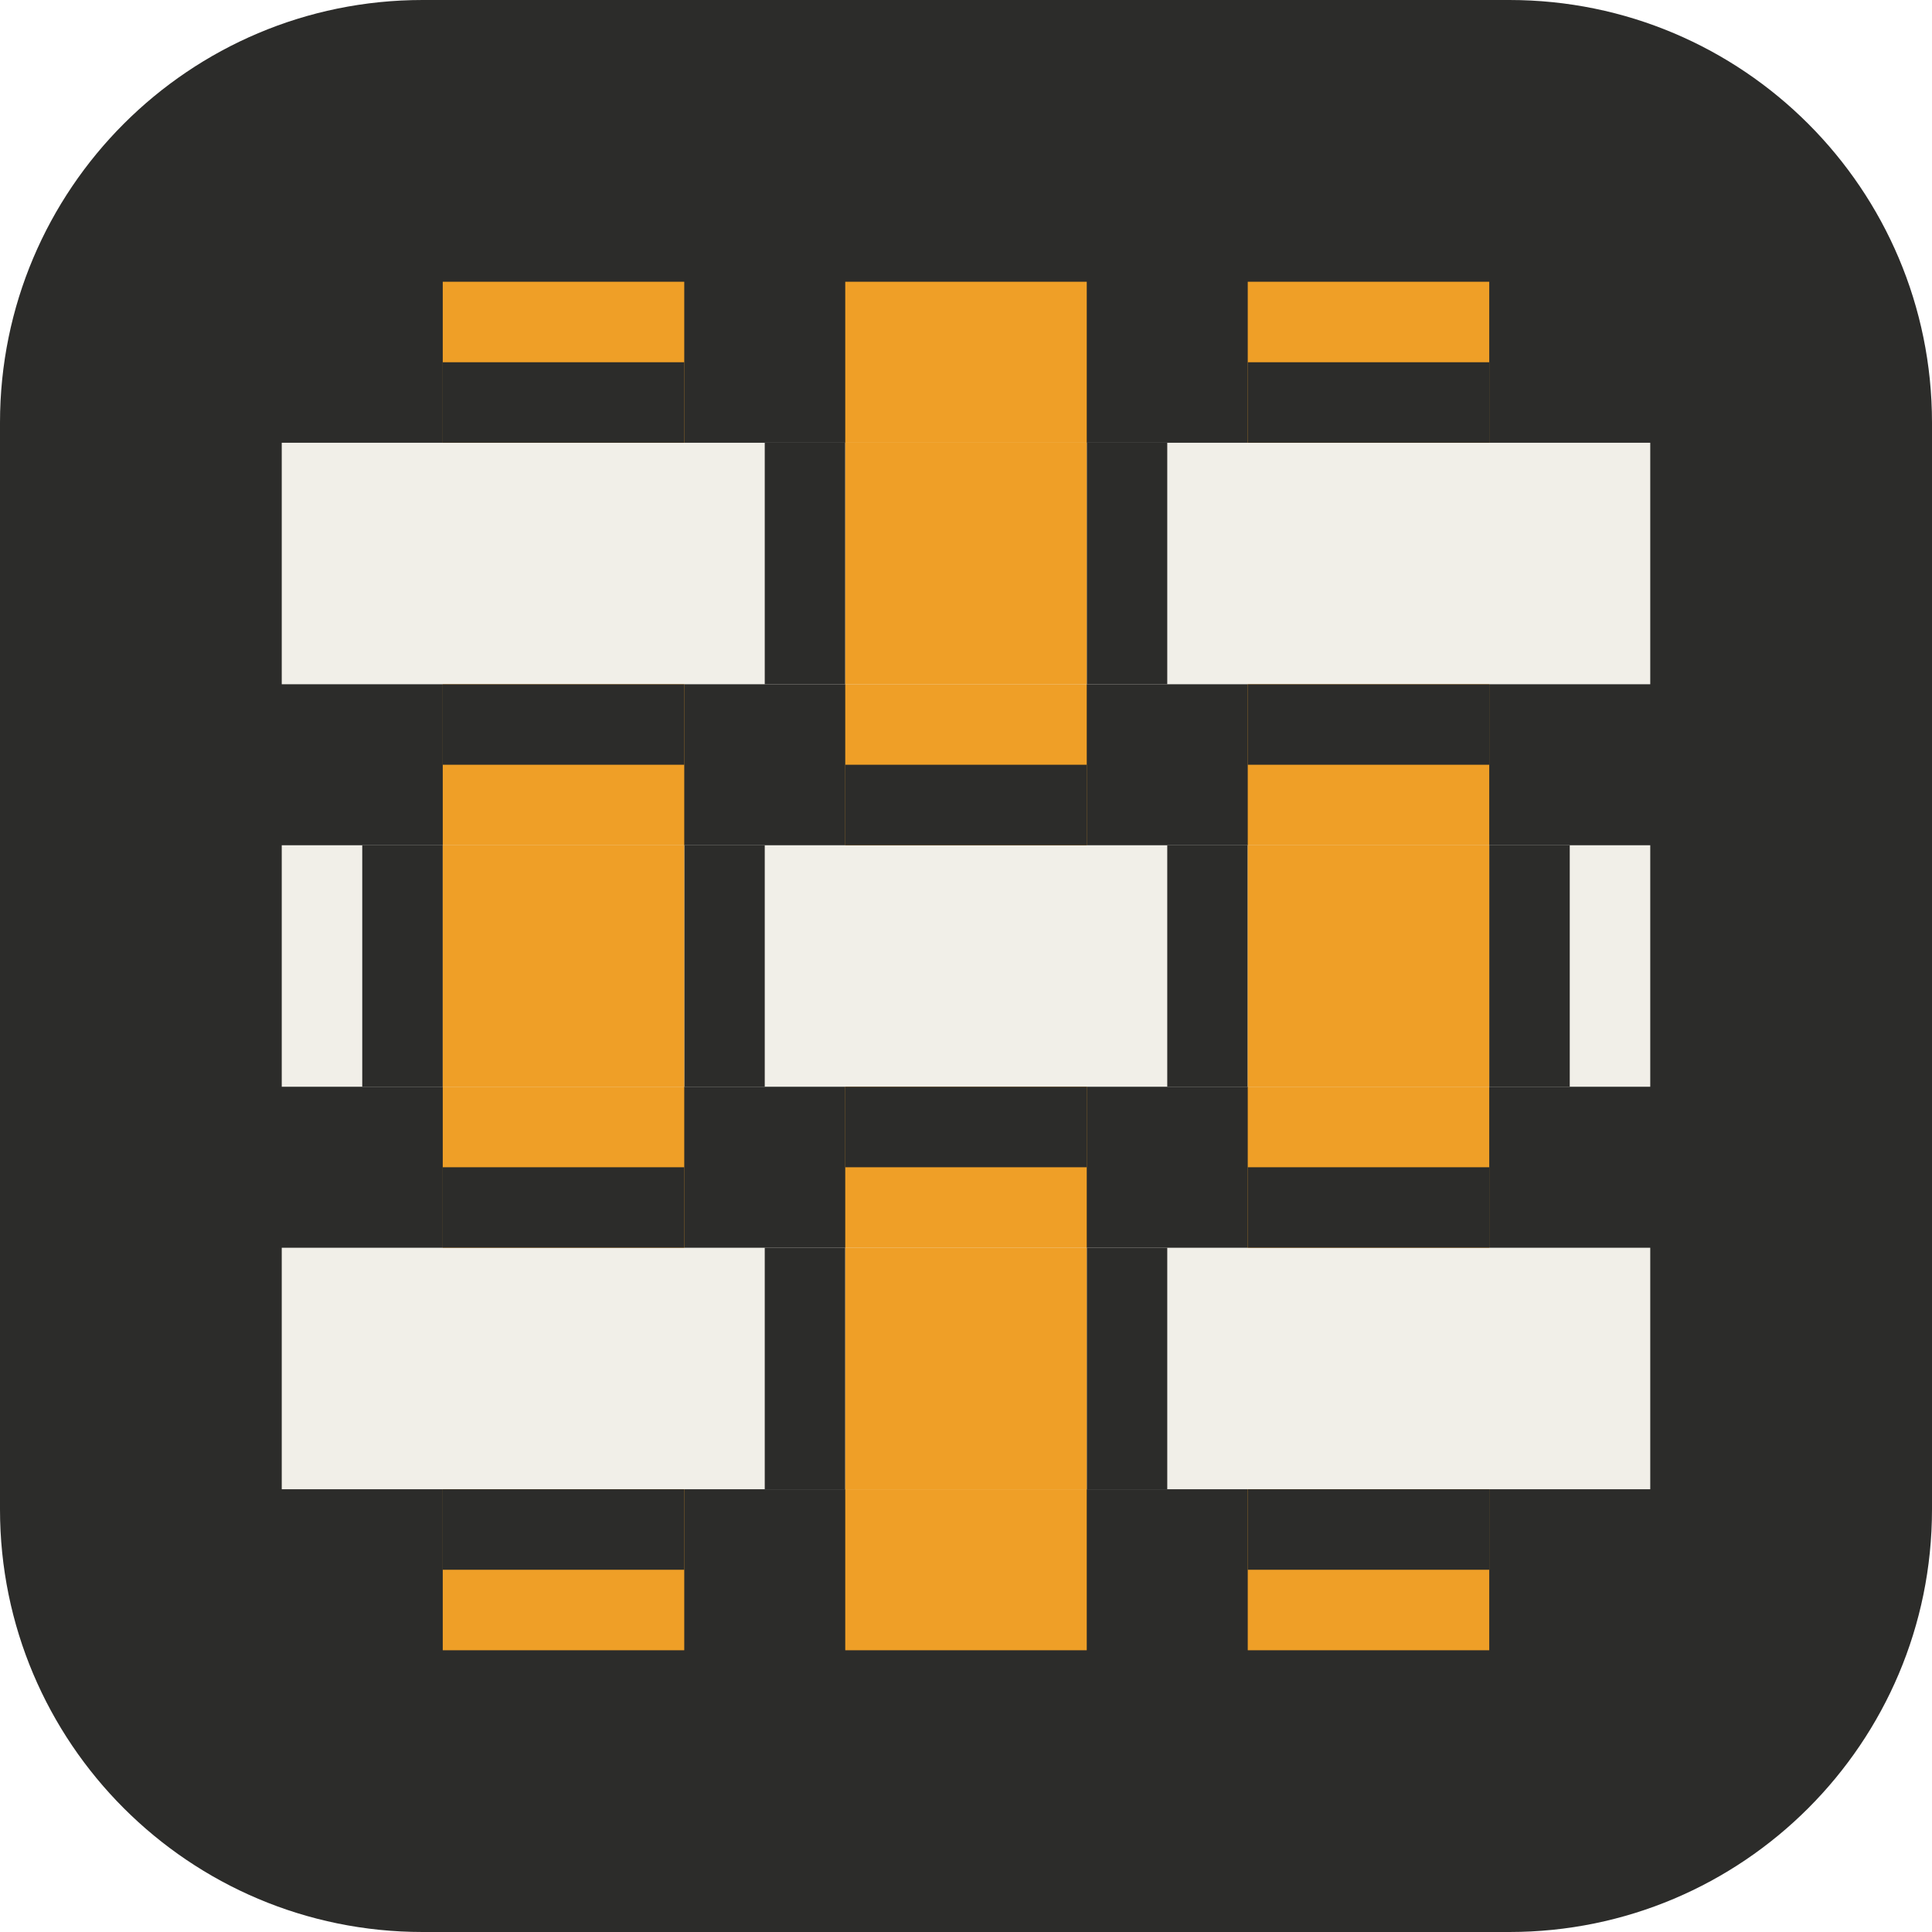
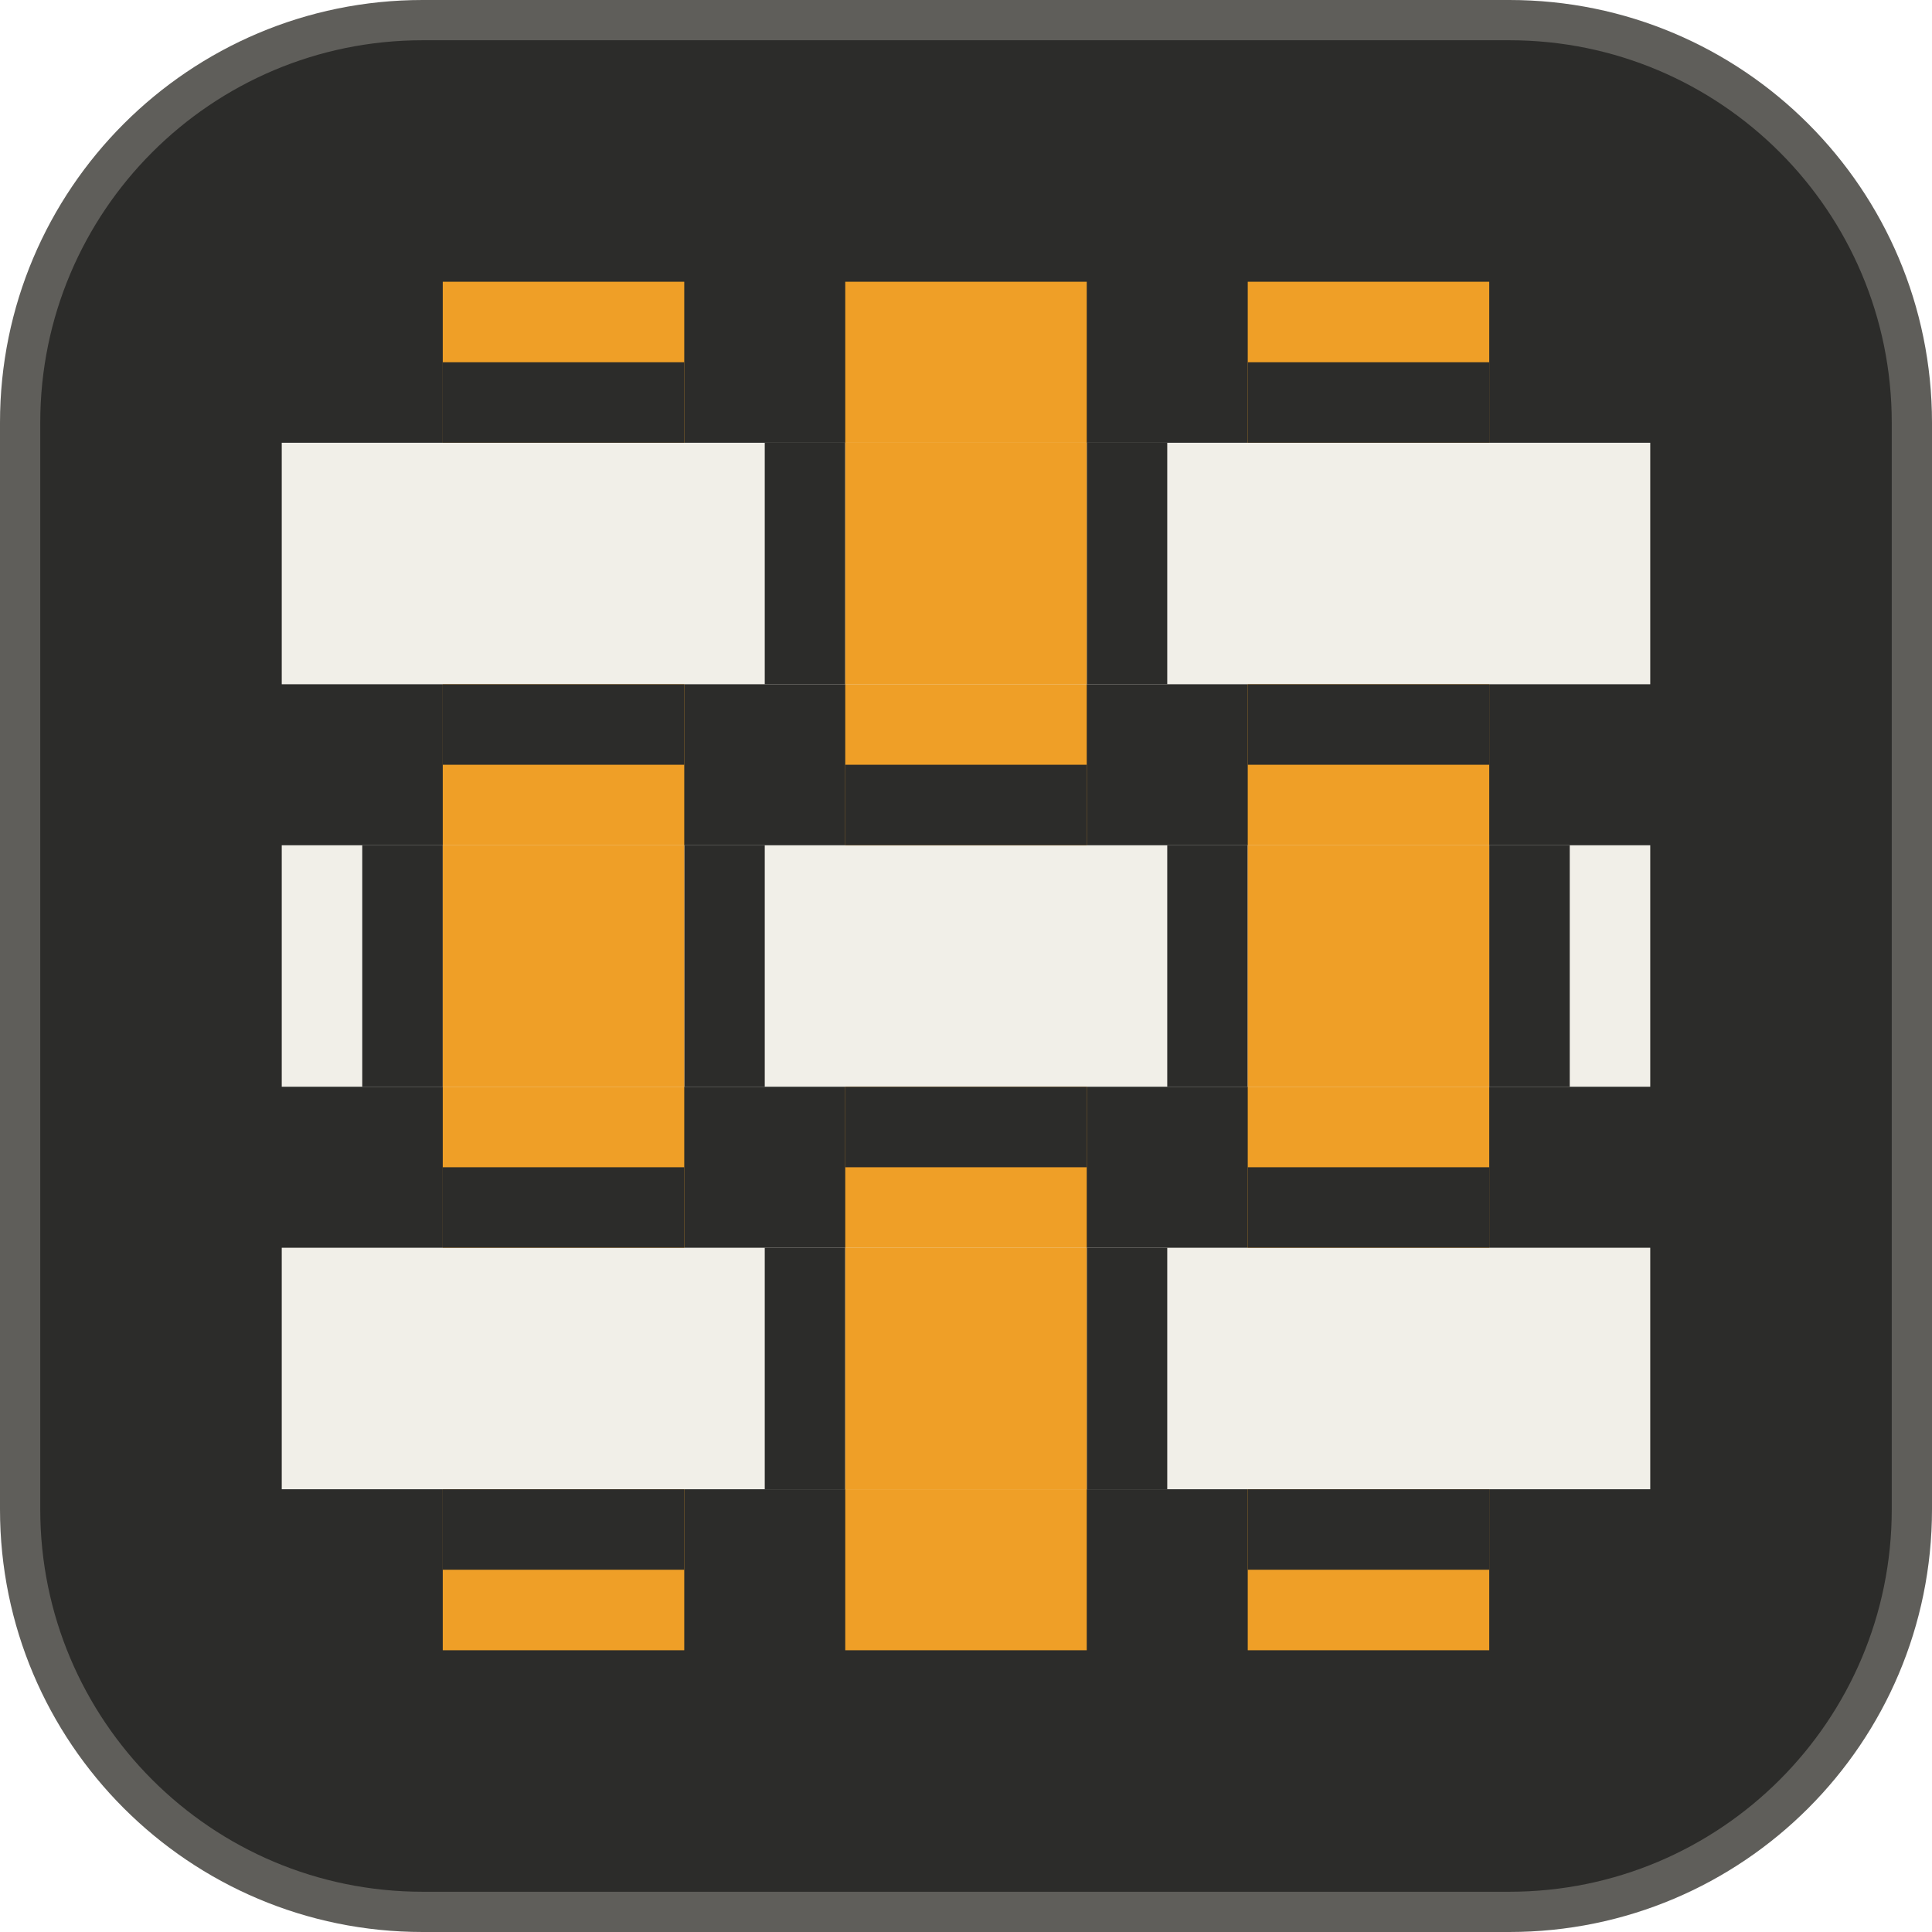
<svg xmlns="http://www.w3.org/2000/svg" viewBox="0 0 48 48">
-   <rect fill="#2C2C2A" x="0" y="0" width="48" height="48" rx="10.5" />
+   <rect fill="#5F5E5A" x="0" y="0" width="48" height="48" rx="10.5" />
+   <rect fill="#2C2C2A" x="1" y="1" width="46" height="46" rx="9.5" />
  <rect fill="#EF9F27" x="11" y="7" width="6" height="34" />
  <rect fill="#EF9F27" x="21" y="7" width="6" height="34" />
  <rect fill="#EF9F27" x="31" y="7" width="6" height="34" />
  <rect fill="#F1EFE8" x="7" y="11" width="34" height="6" />
  <rect fill="#F1EFE8" x="7" y="21" width="34" height="6" />
  <rect fill="#F1EFE8" x="7" y="31" width="34" height="6" />
  <rect fill="#2C2C2A" x="11" y="9" width="6" height="2" />
  <rect fill="#2C2C2A" x="11" y="17" width="6" height="2" />
  <rect fill="#2C2C2A" x="19" y="11" width="2" height="6" />
  <rect fill="#2C2C2A" x="27" y="11" width="2" height="6" />
  <rect fill="#EF9F27" x="21" y="11" width="6" height="6" />
  <rect fill="#2C2C2A" x="31" y="9" width="6" height="2" />
  <rect fill="#2C2C2A" x="31" y="17" width="6" height="2" />
  <rect fill="#2C2C2A" x="9" y="21" width="2" height="6" />
  <rect fill="#2C2C2A" x="17" y="21" width="2" height="6" />
  <rect fill="#EF9F27" x="11" y="21" width="6" height="6" />
  <rect fill="#2C2C2A" x="21" y="19" width="6" height="2" />
  <rect fill="#2C2C2A" x="21" y="27" width="6" height="2" />
  <rect fill="#2C2C2A" x="29" y="21" width="2" height="6" />
  <rect fill="#2C2C2A" x="37" y="21" width="2" height="6" />
  <rect fill="#EF9F27" x="31" y="21" width="6" height="6" />
  <rect fill="#2C2C2A" x="11" y="29" width="6" height="2" />
  <rect fill="#2C2C2A" x="11" y="37" width="6" height="2" />
  <rect fill="#2C2C2A" x="19" y="31" width="2" height="6" />
  <rect fill="#2C2C2A" x="27" y="31" width="2" height="6" />
  <rect fill="#EF9F27" x="21" y="31" width="6" height="6" />
  <rect fill="#2C2C2A" x="31" y="29" width="6" height="2" />
  <rect fill="#2C2C2A" x="31" y="37" width="6" height="2" />
</svg>
